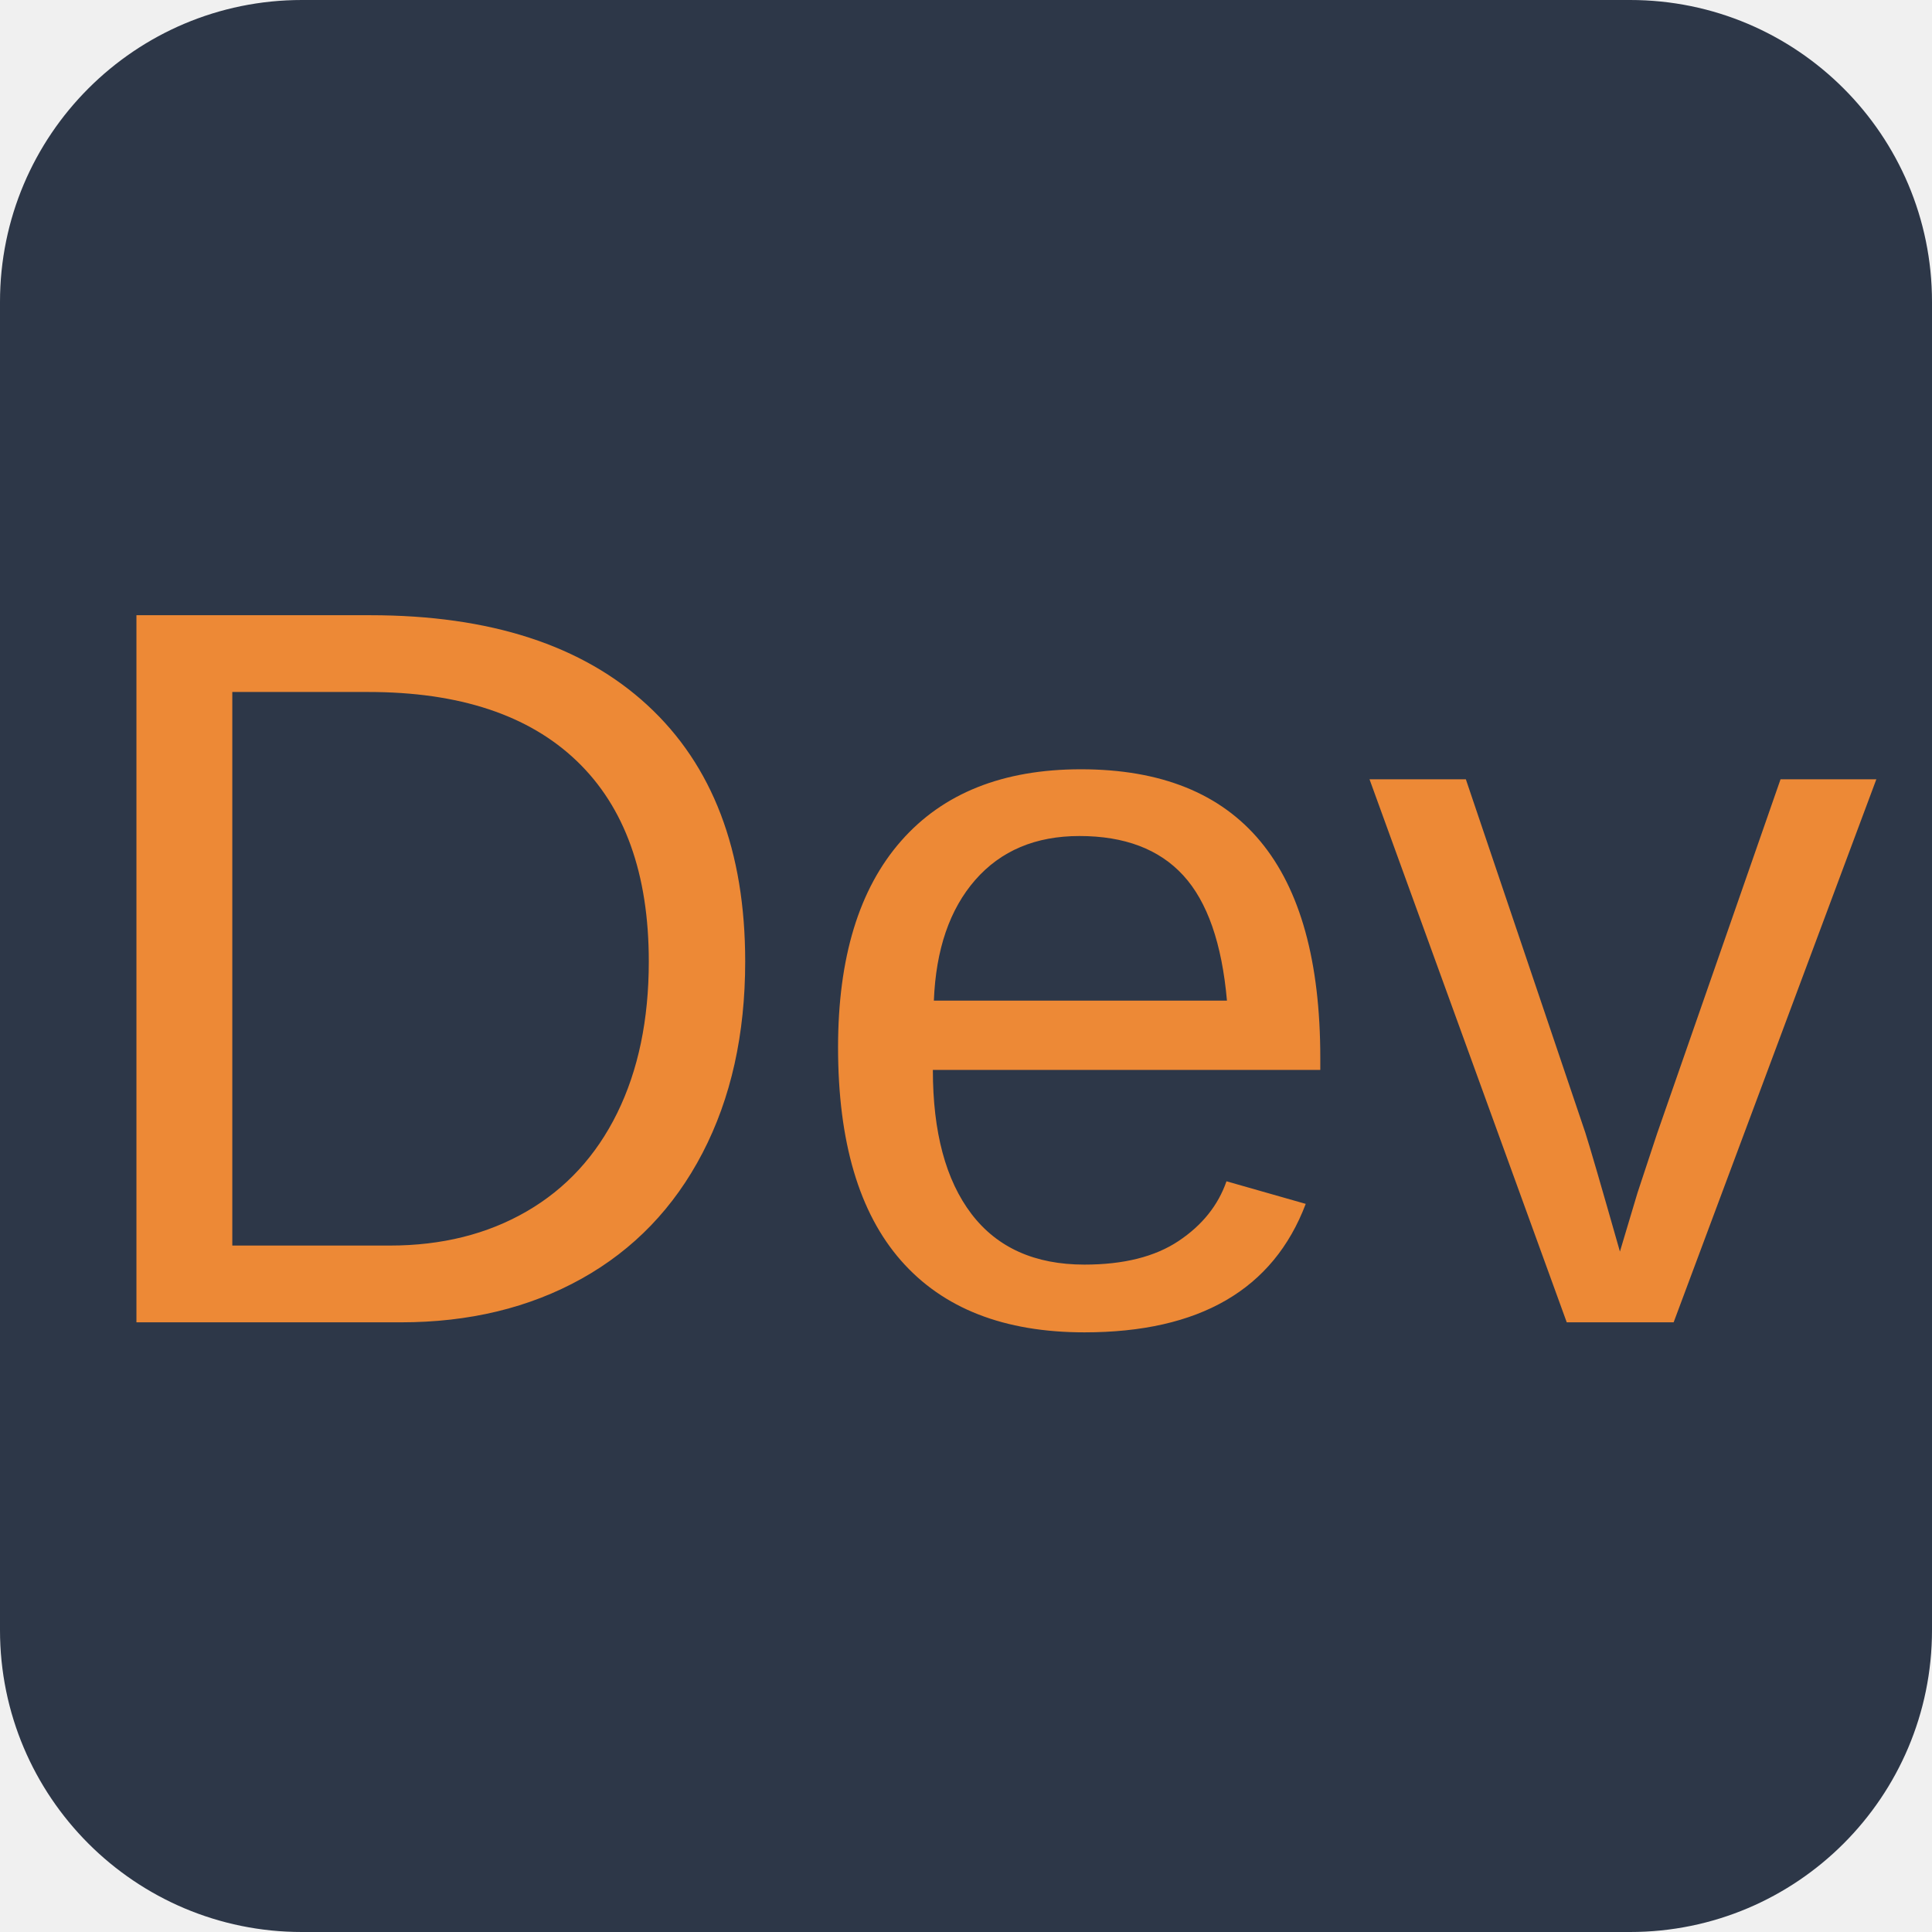
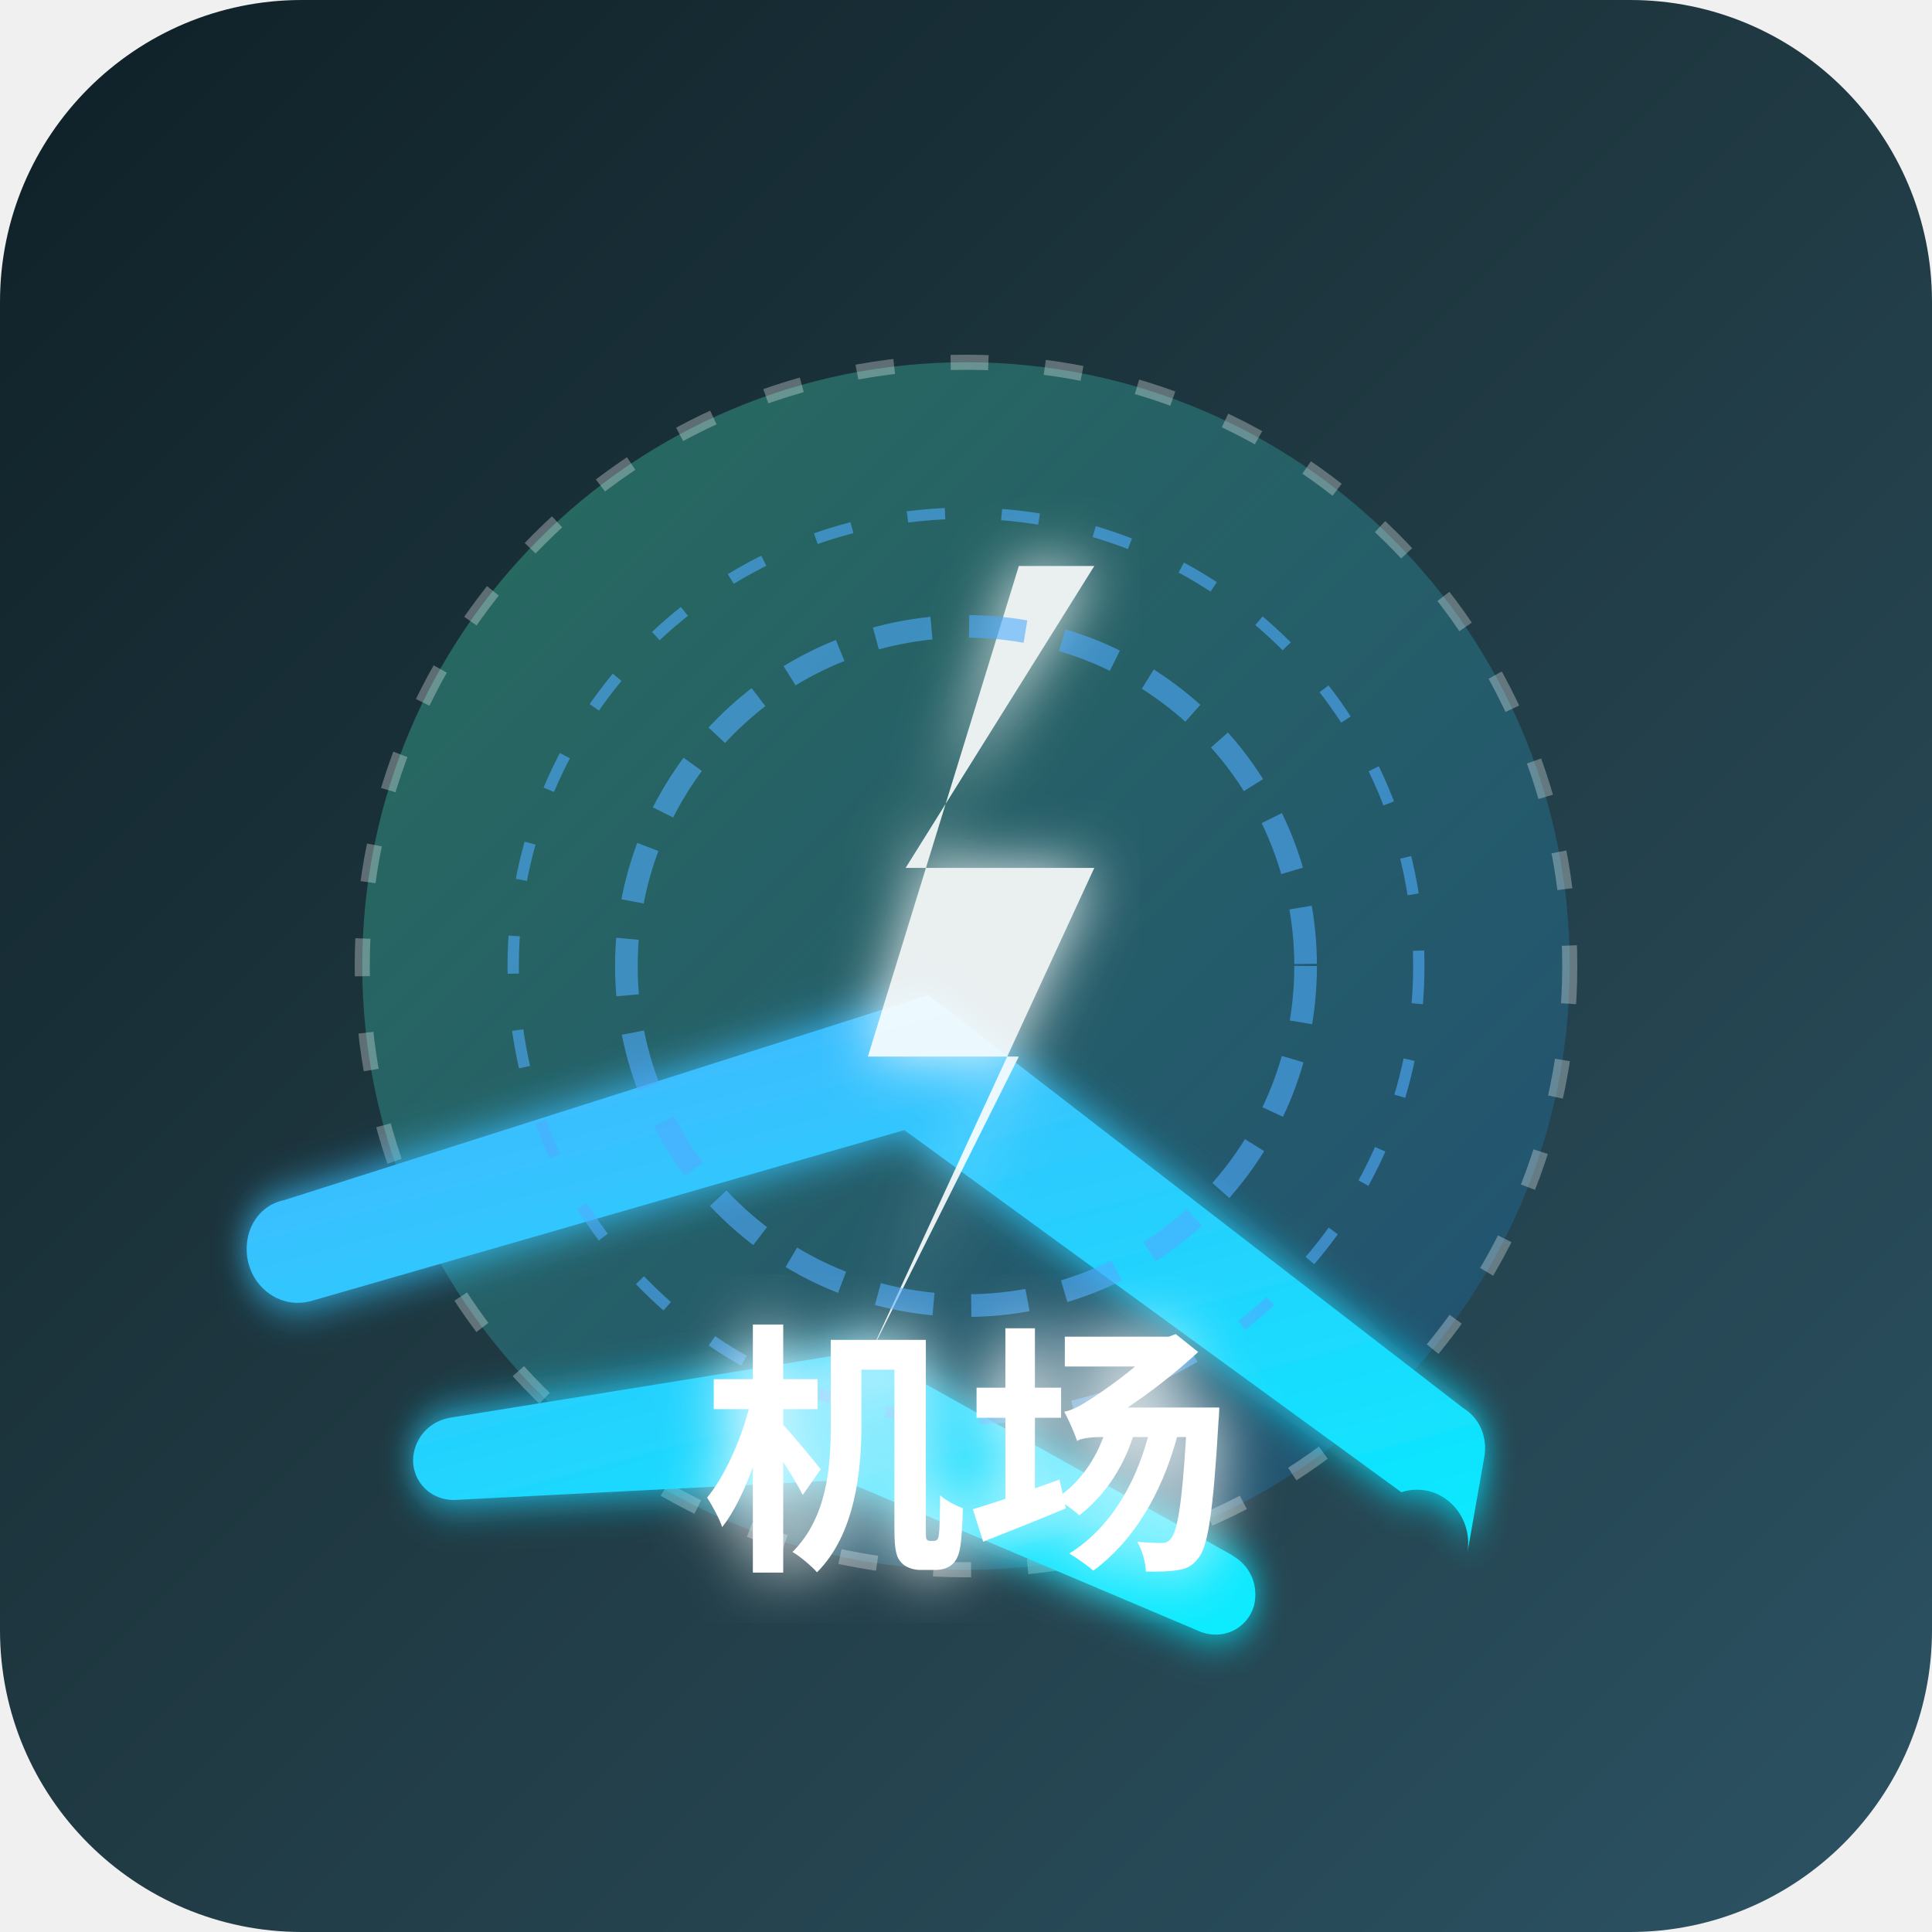
<svg xmlns="http://www.w3.org/2000/svg" viewBox="0 0 512 512">
-   <rect width="512" height="512" fill="#2D3748" rx="80" ry="80" />
-   <text x="50%" y="50%" dominant-baseline="central" text-anchor="middle" font-family="Arial" font-weight="normal" fill="#ED8936" font-size="272.38" dy="0">Dev</text>
+   <defs>
+     <linearGradient id="bgGradient" x1="0%" y1="0%" x2="100%" y2="100%">
+       <stop offset="0%" stop-color="#0f2027" />
+       <stop offset="50%" stop-color="#203a43" />
+       <stop offset="100%" stop-color="#2c5364" />
+     </linearGradient>
+     <linearGradient id="planeGradient" x1="0%" y1="0%" x2="100%" y2="100%">
+       <stop offset="0%" stop-color="#4facfe" />
+       <stop offset="100%" stop-color="#00f2fe" />
+     </linearGradient>
+     <linearGradient id="earthGradient" x1="0%" y1="0%" x2="100%" y2="100%">
+       <stop offset="0%" stop-color="#43cea2" />
+       <stop offset="100%" stop-color="#185a9d" />
+     </linearGradient>
+     <filter id="glow" x="-20%" y="-20%" width="140%" height="140%">
+       <feGaussianBlur stdDeviation="8" result="blur" />
+       <feComposite in="SourceGraphic" in2="blur" operator="over" />
+     </filter>
+   </defs>
+   <rect width="512" height="512" fill="url(#bgGradient)" rx="80" ry="80" />
+   <circle cx="256" cy="256" r="160" fill="url(#earthGradient)" opacity="0.4" />
+   <circle cx="256" cy="256" r="160" fill="none" stroke="#ffffff" stroke-width="4" stroke-dasharray="10,15" opacity="0.3" />
+   <g transform="translate(90, 190) scale(0.65) rotate(10)" filter="url(#glow)">
+     <path d="M512 256c0-16.5-16.5-27.4-30.8-19.9L256 125.9 30.8 236.1C16.5 243.6 0 232.6 0 216.1 0 208 4.5 200.8 12 197.9L256 70 500 197.9c7.5 2.9 12 10.2 12 18.2zm-94.2 17.4L256 217.2l-161.9 56.3c-7.4 2.6-12.2 9.3-12.2 17 0 9.8 8.8 17.7 19.5 15.8L256 270.8l154.6 35.6c10.7 1.9 19.5-6 19.5-15.8-.1-7.8-4.8-14.5-12.3-17.1z" fill="url(#planeGradient)" />
+   </g>
+   <path d="M290 150L240 230H290L230 360L270 280H230L270 150Z" fill="#ffffff" filter="url(#glow)" opacity="0.9" />
+   <g opacity="0.6">
+     <circle cx="256" cy="256" r="90" fill="none" stroke="#4facfe" stroke-width="6" stroke-dasharray="15,10" />
+     <circle cx="256" cy="256" r="120" fill="none" stroke="#4facfe" stroke-width="3" stroke-dasharray="10,15" />
+   </g>
+   <text x="256" y="380" dominant-baseline="central" text-anchor="middle" font-family="'Microsoft YaHei', sans-serif" font-weight="bold" fill="#ffffff" font-size="70" dy="0" filter="url(#glow)">机场</text>
</svg>
